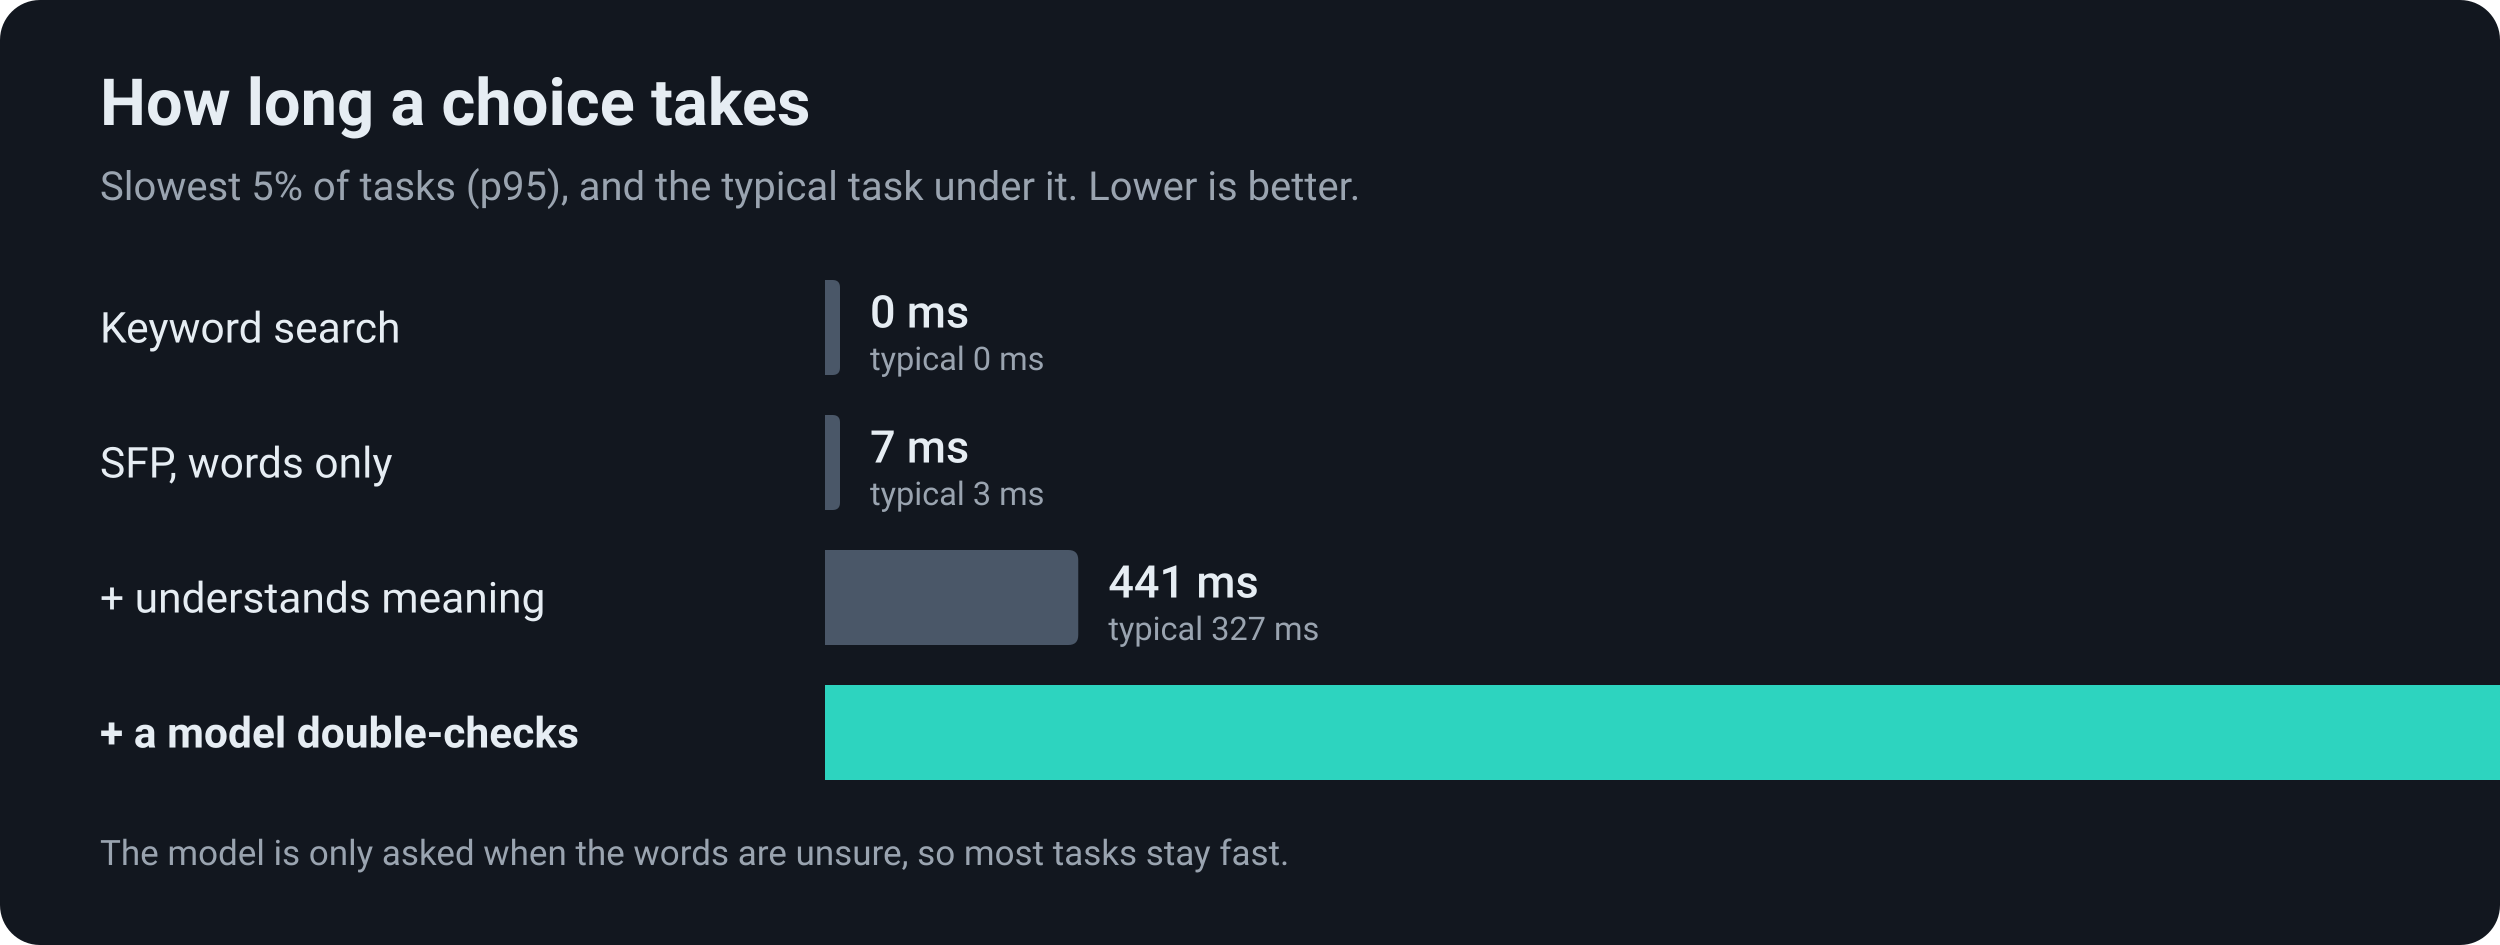
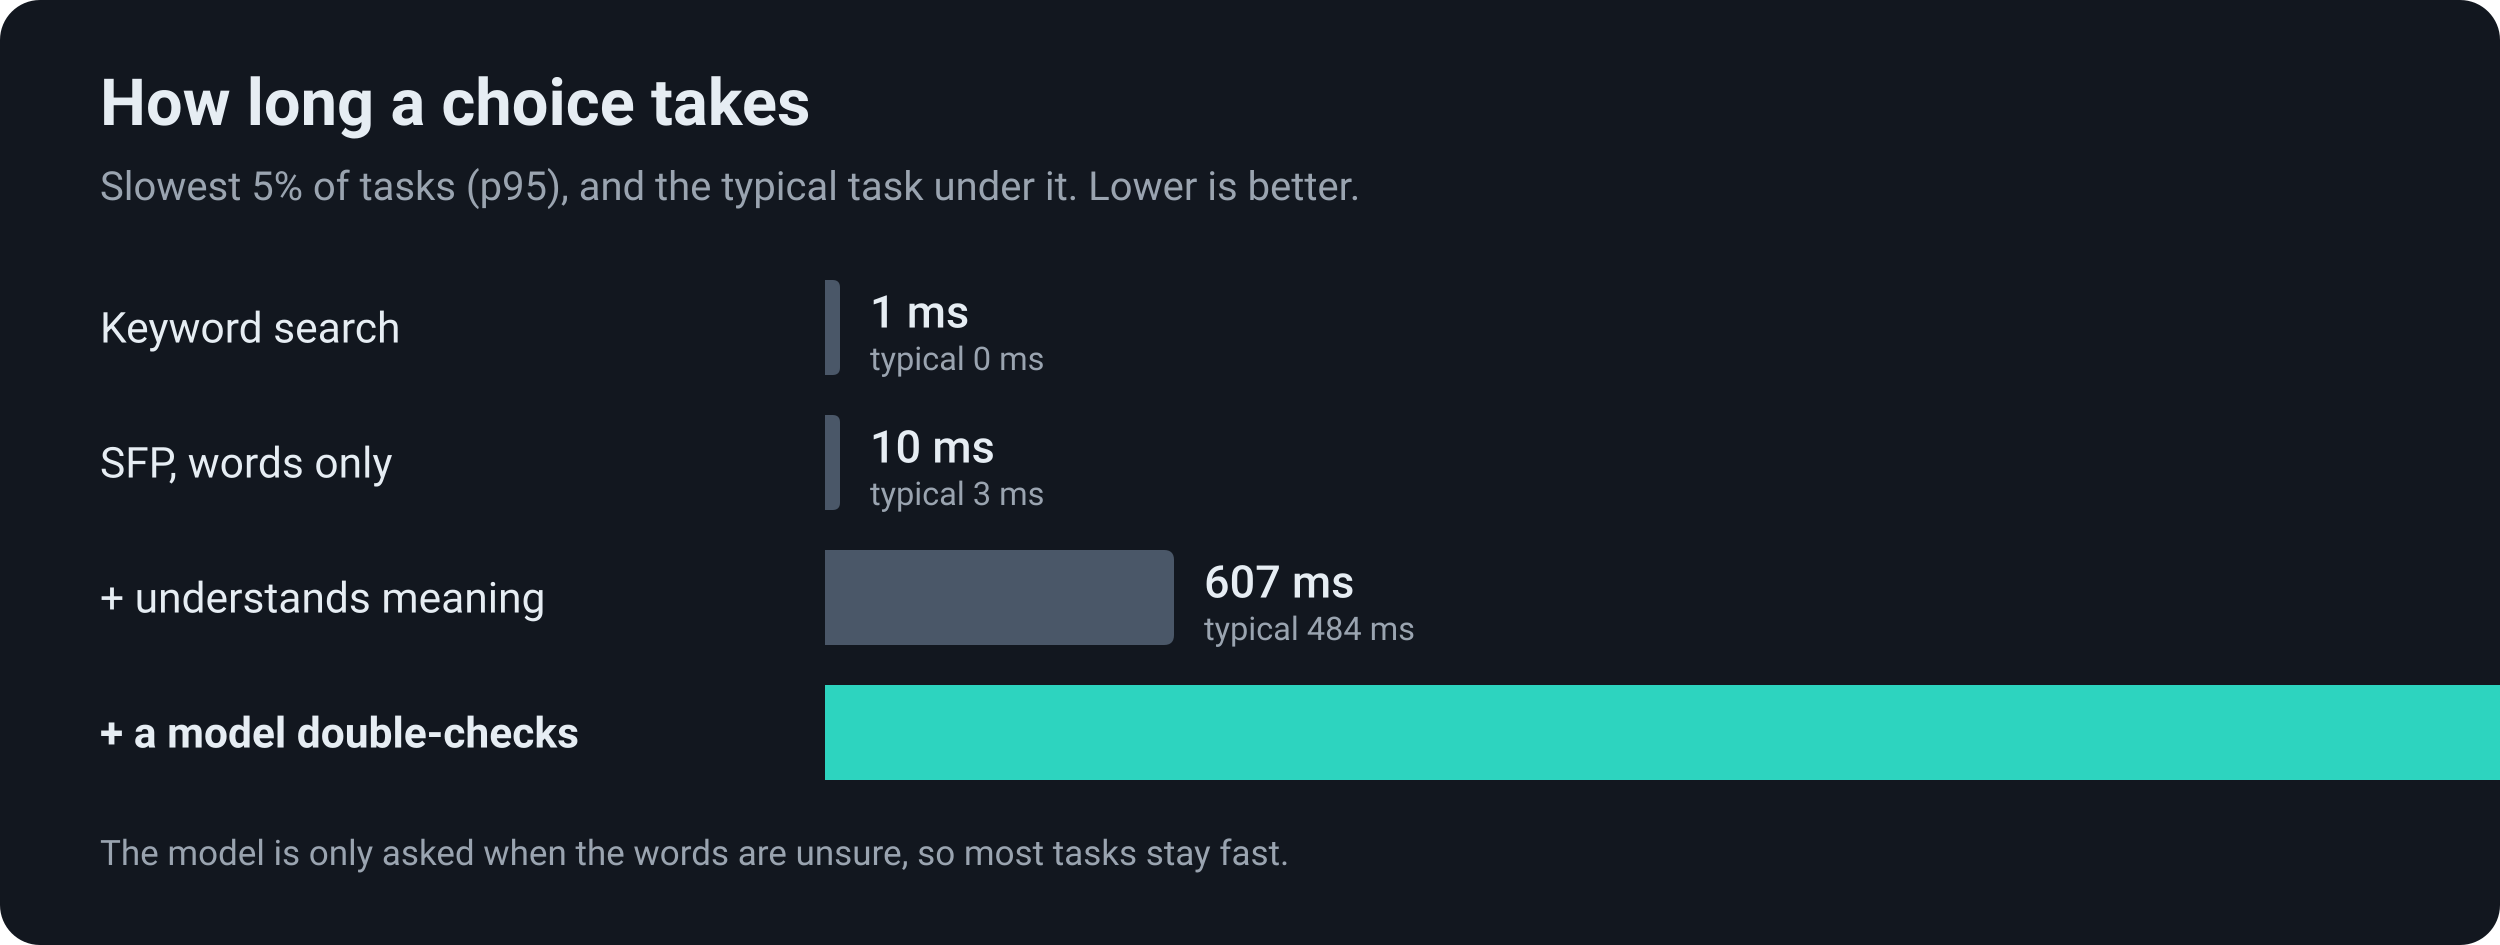
<svg xmlns="http://www.w3.org/2000/svg" width="1000" height="378" viewBox="0 0 1000 378" role="img" aria-labelledby="t d">
  <rect width="1000" height="378" rx="16" fill="#12171f" />
  <text x="40" y="50" font-family="ui-sans-serif, system-ui, -apple-system, 'Segoe UI', Roboto, 'Helvetica Neue', Arial, sans-serif" font-size="26" font-weight="700" fill="#e6edf3" text-anchor="start">How long a choice takes</text>
  <text x="40" y="80" font-family="ui-sans-serif, system-ui, -apple-system, 'Segoe UI', Roboto, 'Helvetica Neue', Arial, sans-serif" font-size="16" font-weight="400" fill="#9aa4b0" text-anchor="start">Slowest 5% of tasks (p95), and the typical task under it. Lower is better.</text>
  <text x="40" y="137.0" font-family="ui-sans-serif, system-ui, -apple-system, 'Segoe UI', Roboto, 'Helvetica Neue', Arial, sans-serif" font-size="17" font-weight="400" fill="#e6edf3" text-anchor="start">Keyword search</text>
  <path d="M330.0 112.0 H333.0 Q336.0 112.0 336.0 115.0 V147.0 Q336.0 150.0 333.0 150.0 H330.0 Z" fill="#4a5768" />
-   <text x="348" y="131.0" font-family="ui-sans-serif, system-ui, -apple-system, 'Segoe UI', Roboto, 'Helvetica Neue', Arial, sans-serif" font-size="18" font-weight="500" fill="#e6edf3" text-anchor="start">0 ms</text>
+   <text x="348" y="131.0" font-family="ui-sans-serif, system-ui, -apple-system, 'Segoe UI', Roboto, 'Helvetica Neue', Arial, sans-serif" font-size="18" font-weight="500" fill="#e6edf3" text-anchor="start">1 ms</text>
  <text x="348" y="148.0" font-family="ui-sans-serif, system-ui, -apple-system, 'Segoe UI', Roboto, 'Helvetica Neue', Arial, sans-serif" font-size="13" font-weight="400" fill="#9aa4b0" text-anchor="start">typical 0 ms</text>
  <text x="40" y="191.0" font-family="ui-sans-serif, system-ui, -apple-system, 'Segoe UI', Roboto, 'Helvetica Neue', Arial, sans-serif" font-size="17" font-weight="400" fill="#e6edf3" text-anchor="start">SFP, words only</text>
  <path d="M330.0 166.0 H333.0 Q336.0 166.0 336.0 169.0 V201.0 Q336.0 204.0 333.0 204.0 H330.0 Z" fill="#4a5768" />
-   <text x="348" y="185.0" font-family="ui-sans-serif, system-ui, -apple-system, 'Segoe UI', Roboto, 'Helvetica Neue', Arial, sans-serif" font-size="18" font-weight="500" fill="#e6edf3" text-anchor="start">7 ms</text>
+   <text x="348" y="185.0" font-family="ui-sans-serif, system-ui, -apple-system, 'Segoe UI', Roboto, 'Helvetica Neue', Arial, sans-serif" font-size="18" font-weight="500" fill="#e6edf3" text-anchor="start">10 ms</text>
  <text x="348" y="202.0" font-family="ui-sans-serif, system-ui, -apple-system, 'Segoe UI', Roboto, 'Helvetica Neue', Arial, sans-serif" font-size="13" font-weight="400" fill="#9aa4b0" text-anchor="start">typical 3 ms</text>
  <text x="40" y="245.0" font-family="ui-sans-serif, system-ui, -apple-system, 'Segoe UI', Roboto, 'Helvetica Neue', Arial, sans-serif" font-size="17" font-weight="400" fill="#e6edf3" text-anchor="start">+ understands meaning</text>
-   <path d="M330.0 220.0 H427.3 Q431.3 220.0 431.3 224.0 V254.0 Q431.3 258.0 427.3 258.0 H330.0 Z" fill="#4a5768" />
-   <text x="443.338" y="239.0" font-family="ui-sans-serif, system-ui, -apple-system, 'Segoe UI', Roboto, 'Helvetica Neue', Arial, sans-serif" font-size="18" font-weight="500" fill="#e6edf3" text-anchor="start">441 ms</text>
-   <text x="443.338" y="256.0" font-family="ui-sans-serif, system-ui, -apple-system, 'Segoe UI', Roboto, 'Helvetica Neue', Arial, sans-serif" font-size="13" font-weight="400" fill="#9aa4b0" text-anchor="start">typical 327 ms</text>
+   <path d="M330.0 220.0 H465.6 Q469.6 220.0 469.6 224.0 V254.0 Q469.6 258.0 465.6 258.0 H330.0 Z" fill="#4a5768" />
+   <text x="481.61" y="239.0" font-family="ui-sans-serif, system-ui, -apple-system, 'Segoe UI', Roboto, 'Helvetica Neue', Arial, sans-serif" font-size="18" font-weight="500" fill="#e6edf3" text-anchor="start">607 ms</text>
+   <text x="481.61" y="256.0" font-family="ui-sans-serif, system-ui, -apple-system, 'Segoe UI', Roboto, 'Helvetica Neue', Arial, sans-serif" font-size="13" font-weight="400" fill="#9aa4b0" text-anchor="start">typical 484 ms</text>
  <text x="40" y="299.0" font-family="ui-sans-serif, system-ui, -apple-system, 'Segoe UI', Roboto, 'Helvetica Neue', Arial, sans-serif" font-size="17" font-weight="700" fill="#e6edf3" text-anchor="start">+ a model double-checks</text>
-   <path d="M330.0 274.0 H1068.5 Q1072.5 274.0 1072.5 278.0 V308.0 Q1072.5 312.0 1068.5 312.0 H330.0 Z" fill="#2dd4bf" />
-   <text x="1084.509" y="293.0" font-family="ui-sans-serif, system-ui, -apple-system, 'Segoe UI', Roboto, 'Helvetica Neue', Arial, sans-serif" font-size="18" font-weight="700" fill="#e6edf3" text-anchor="start">3228 ms</text>
-   <text x="1084.509" y="310.0" font-family="ui-sans-serif, system-ui, -apple-system, 'Segoe UI', Roboto, 'Helvetica Neue', Arial, sans-serif" font-size="13" font-weight="400" fill="#9aa4b0" text-anchor="start">typical 344 ms</text>
+   <path d="M330.0 274.0 H1584.9 Q1588.9 274.0 1588.9 278.0 V308.0 Q1588.9 312.0 1584.9 312.0 H330.0 Z" fill="#2dd4bf" />
+   <text x="1600.905" y="293.0" font-family="ui-sans-serif, system-ui, -apple-system, 'Segoe UI', Roboto, 'Helvetica Neue', Arial, sans-serif" font-size="18" font-weight="700" fill="#e6edf3" text-anchor="start">5474 ms</text>
+   <text x="1600.905" y="310.0" font-family="ui-sans-serif, system-ui, -apple-system, 'Segoe UI', Roboto, 'Helvetica Neue', Arial, sans-serif" font-size="13" font-weight="400" fill="#9aa4b0" text-anchor="start">typical 4188 ms</text>
  <text x="40" y="346" font-family="ui-sans-serif, system-ui, -apple-system, 'Segoe UI', Roboto, 'Helvetica Neue', Arial, sans-serif" font-size="14" font-weight="400" fill="#9aa4b0" text-anchor="start">The model is only asked when the words are unsure, so most tasks stay fast.</text>
</svg>
